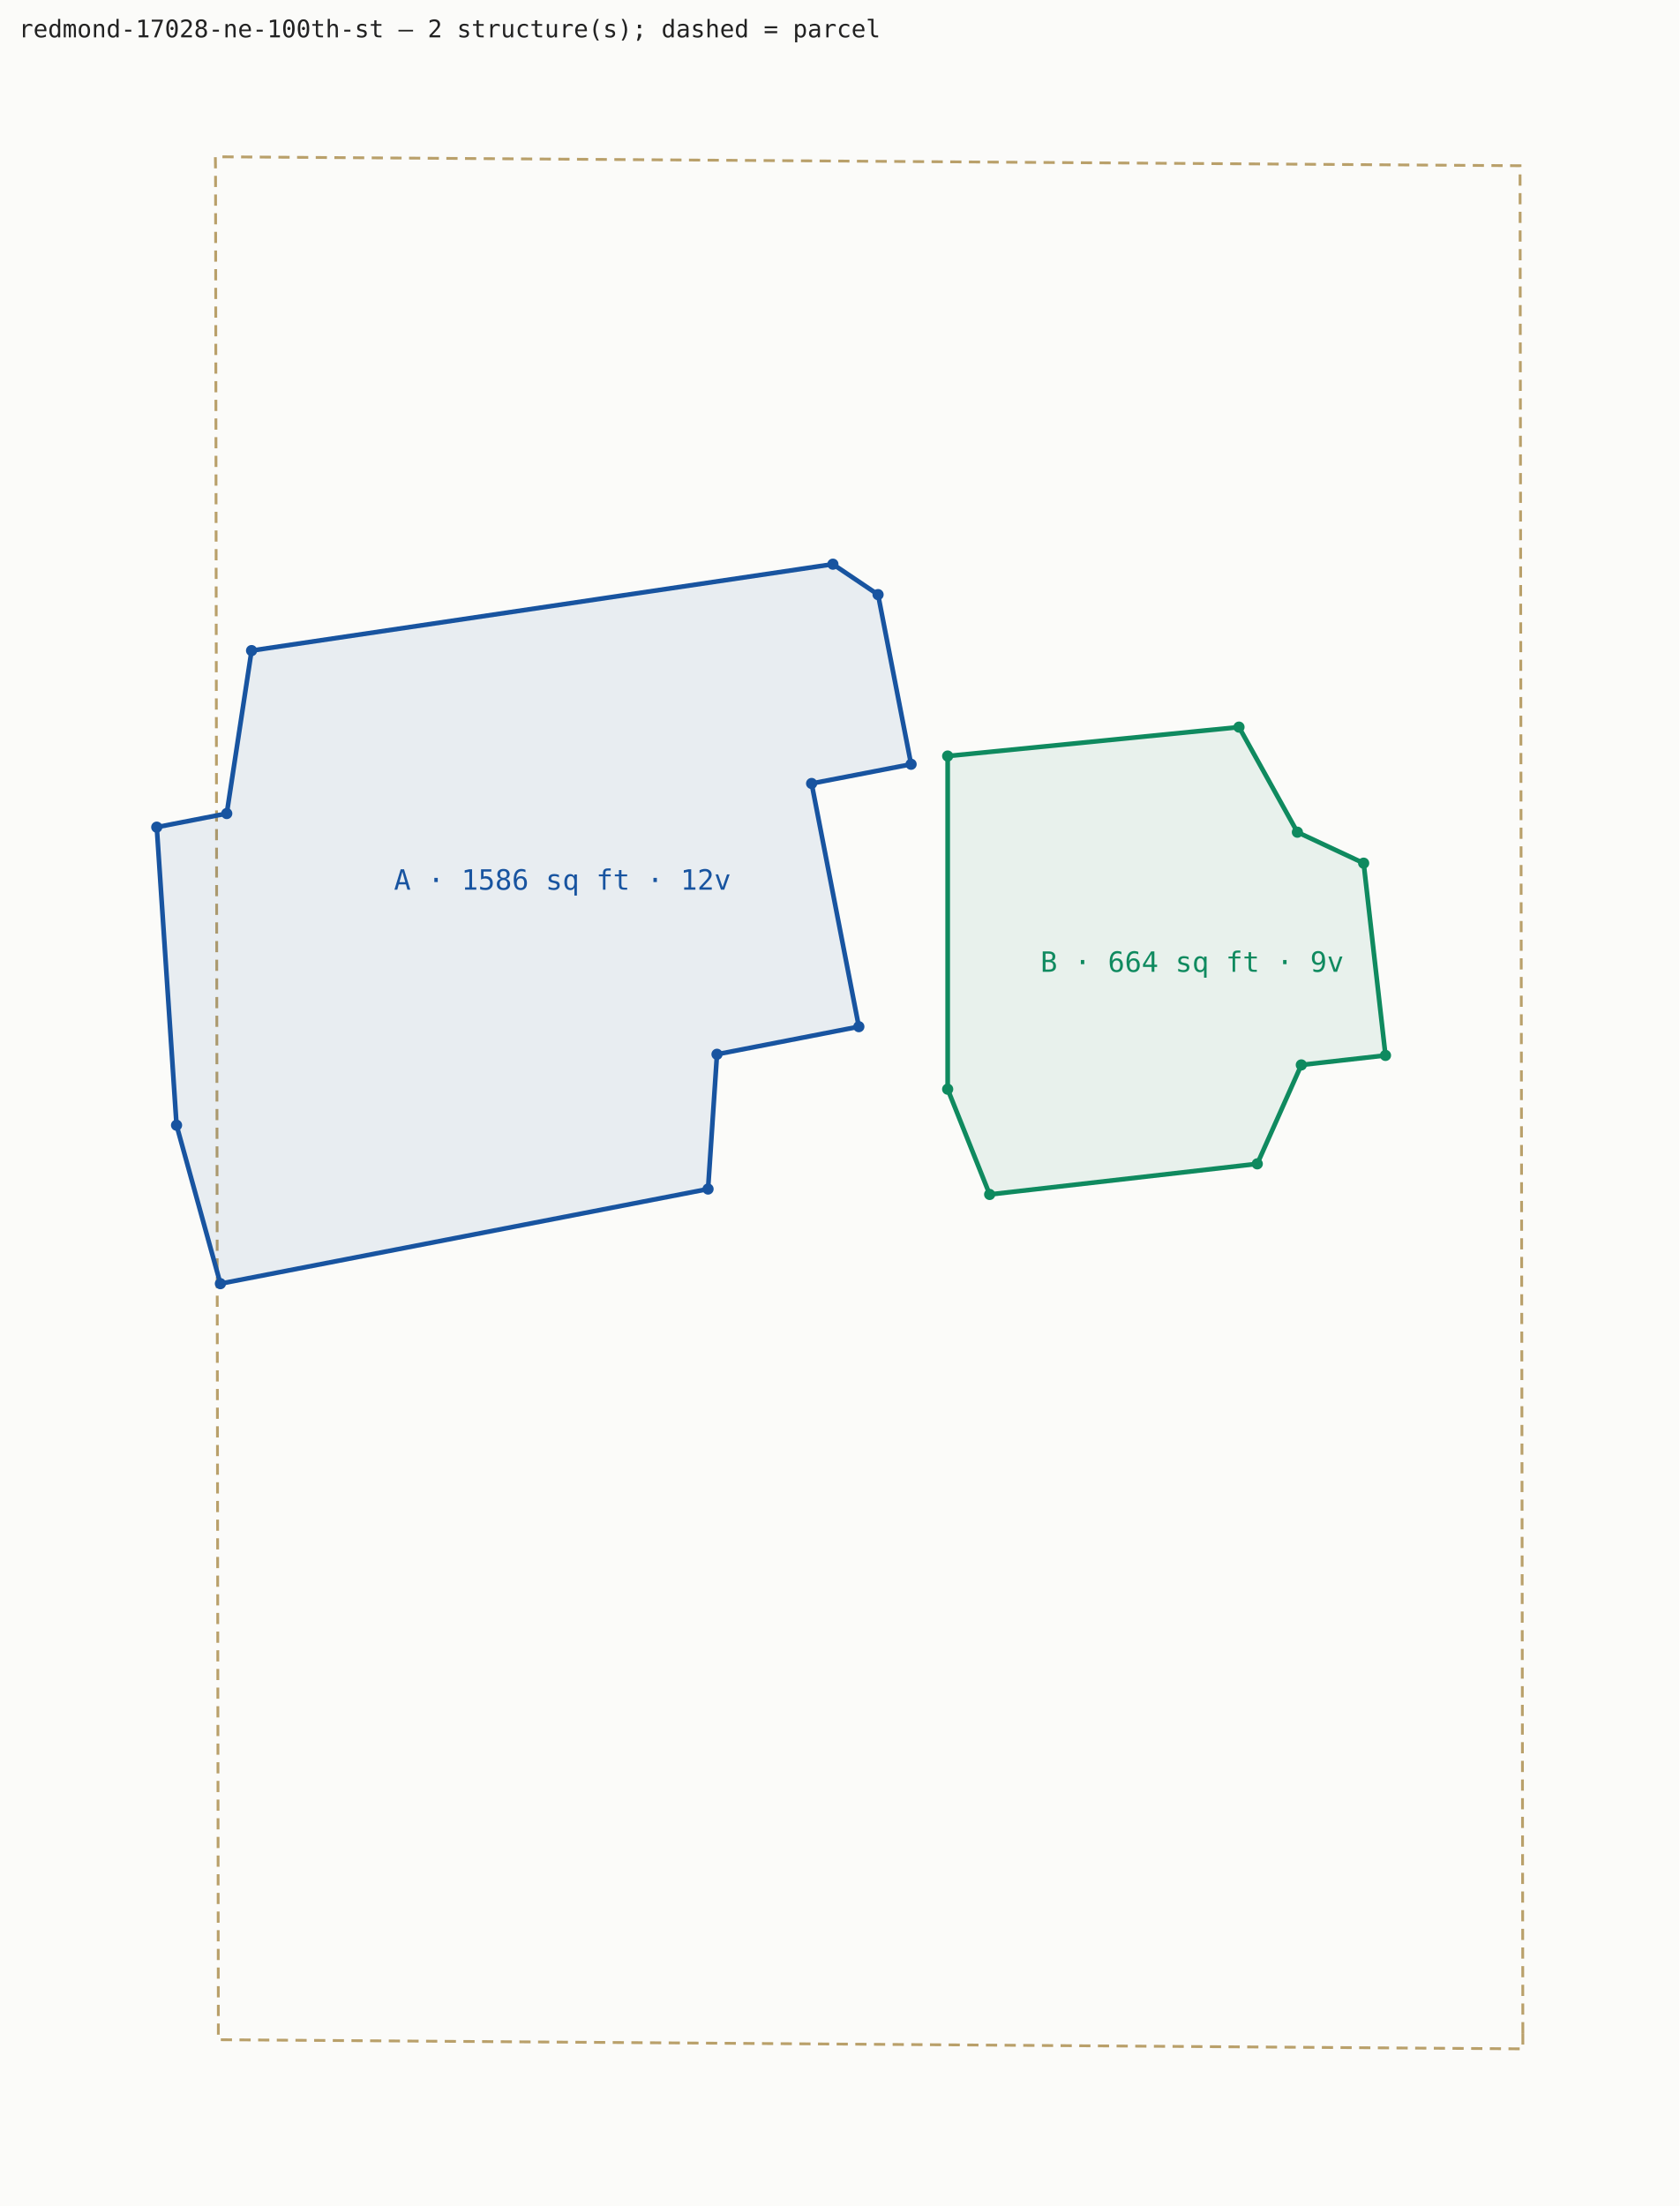
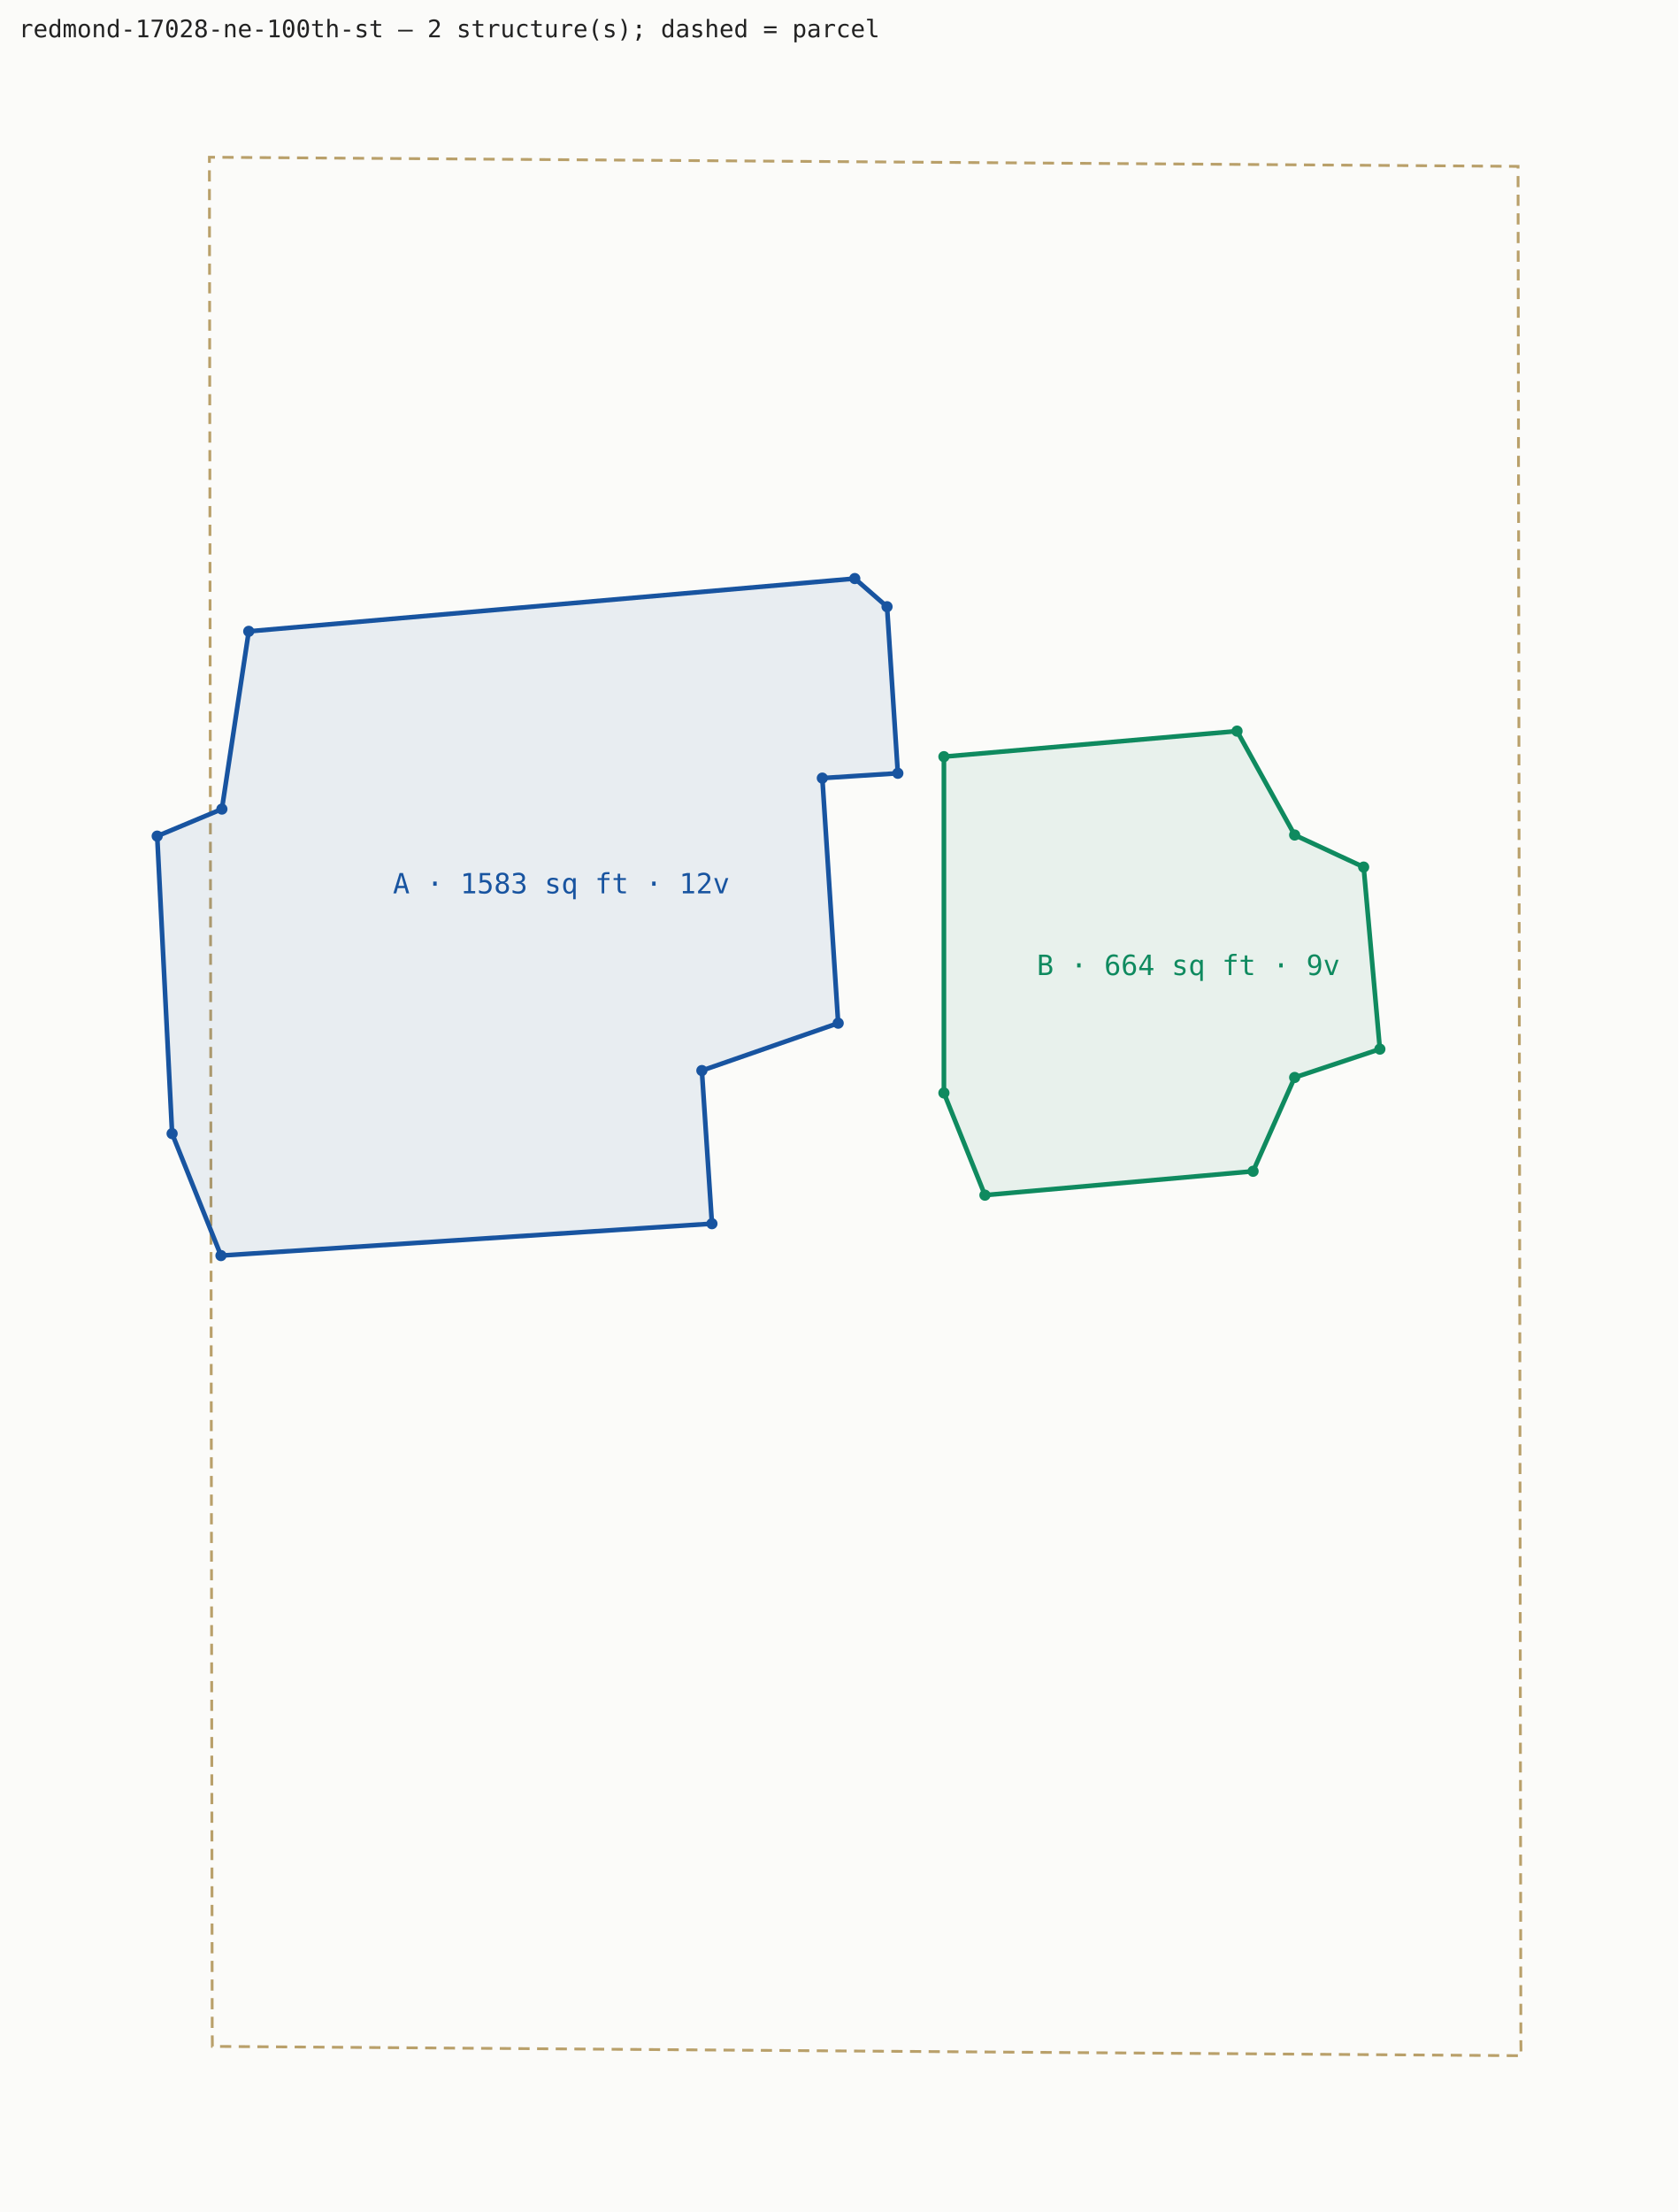
- <svg xmlns="http://www.w3.org/2000/svg" width="900" height="1182" viewBox="0 0 900 1182">
-   <rect width="900" height="1182" fill="#fbfbf9" />
-   <path d="M816.0,1089.5 L816.0,1097.8 L544.6,1095.9 L117.0,1092.9 L117.0,1084.6 L115.5,92.2 L115.4,84.0 L814.5,88.8 Z" fill="none" stroke="#b9a06a" stroke-width="1.5" stroke-dasharray="6 4" />
-   <path d="M134.8,348.6 L121.5,435.9 L84.0,443.2 L94.6,602.9 L118.1,687.8 L379.4,637.1 L384.2,564.9 L460.2,550.1 L434.9,419.8 L488.2,409.5 L470.5,318.6 L446.3,302.3 Z" fill="#1854a014" stroke="#1854a0" stroke-width="2.5" />
-   <circle cx="134.8" cy="348.6" r="3" fill="#1854a0" />
-   <circle cx="121.5" cy="435.9" r="3" fill="#1854a0" />
-   <circle cx="84.0" cy="443.2" r="3" fill="#1854a0" />
-   <circle cx="94.6" cy="602.9" r="3" fill="#1854a0" />
-   <circle cx="118.1" cy="687.8" r="3" fill="#1854a0" />
-   <circle cx="379.4" cy="637.1" r="3" fill="#1854a0" />
-   <circle cx="384.2" cy="564.9" r="3" fill="#1854a0" />
-   <circle cx="460.2" cy="550.1" r="3" fill="#1854a0" />
-   <circle cx="434.9" cy="419.8" r="3" fill="#1854a0" />
-   <circle cx="488.2" cy="409.5" r="3" fill="#1854a0" />
-   <circle cx="470.5" cy="318.6" r="3" fill="#1854a0" />
-   <circle cx="446.3" cy="302.3" r="3" fill="#1854a0" />
-   <text x="301.4" y="476.7" font-family="monospace" font-size="15" fill="#1854a0" text-anchor="middle">A · 1586 sq ft · 12v</text>
-   <path d="M507.8,405.1 L507.8,583.6 L530.3,640.0 L673.7,623.6 L697.3,570.6 L742.4,565.5 L730.7,462.5 L695.2,445.9 L663.9,389.6 Z" fill="#0f8a5f14" stroke="#0f8a5f" stroke-width="2.5" />
-   <circle cx="507.8" cy="405.1" r="3" fill="#0f8a5f" />
-   <circle cx="507.8" cy="583.6" r="3" fill="#0f8a5f" />
-   <circle cx="530.3" cy="640.0" r="3" fill="#0f8a5f" />
-   <circle cx="673.7" cy="623.6" r="3" fill="#0f8a5f" />
-   <circle cx="697.3" cy="570.6" r="3" fill="#0f8a5f" />
-   <circle cx="742.4" cy="565.5" r="3" fill="#0f8a5f" />
-   <circle cx="730.7" cy="462.5" r="3" fill="#0f8a5f" />
-   <circle cx="695.2" cy="445.9" r="3" fill="#0f8a5f" />
-   <circle cx="663.9" cy="389.6" r="3" fill="#0f8a5f" />
-   <text x="638.8" y="520.7" font-family="monospace" font-size="15" fill="#0f8a5f" text-anchor="middle">B · 664 sq ft · 9v</text>
+ <svg xmlns="http://www.w3.org/2000/svg" width="900" height="1186" viewBox="0 0 900 1186">
+   <rect width="900" height="1186" fill="#fbfbf9" />
+   <path d="M815.6,1093.9 L815.7,1102.2 L543.2,1100.3 L113.9,1097.2 L113.8,1089.0 L112.3,92.6 L112.3,84.3 L814.1,89.2 Z" fill="none" stroke="#b9a06a" stroke-width="1.5" stroke-dasharray="6 4" />
+   <path d="M133.4,338.5 L119.0,433.8 L84.3,448.3 L92.3,607.8 L118.5,673.2 L381.8,656.1 L376.4,574.0 L449.5,548.6 L441.0,417.2 L481.5,414.6 L475.7,325.3 L458.4,310.2 Z" fill="#1854a014" stroke="#1854a0" stroke-width="2.5" />
+   <circle cx="133.4" cy="338.5" r="3" fill="#1854a0" />
+   <circle cx="119.0" cy="433.8" r="3" fill="#1854a0" />
+   <circle cx="84.3" cy="448.3" r="3" fill="#1854a0" />
+   <circle cx="92.3" cy="607.8" r="3" fill="#1854a0" />
+   <circle cx="118.5" cy="673.2" r="3" fill="#1854a0" />
+   <circle cx="381.8" cy="656.1" r="3" fill="#1854a0" />
+   <circle cx="376.4" cy="574.0" r="3" fill="#1854a0" />
+   <circle cx="449.5" cy="548.6" r="3" fill="#1854a0" />
+   <circle cx="441.0" cy="417.2" r="3" fill="#1854a0" />
+   <circle cx="481.5" cy="414.6" r="3" fill="#1854a0" />
+   <circle cx="475.7" cy="325.3" r="3" fill="#1854a0" />
+   <circle cx="458.4" cy="310.2" r="3" fill="#1854a0" />
+   <text x="301.0" y="479.0" font-family="monospace" font-size="15" fill="#1854a0" text-anchor="middle">A · 1583 sq ft · 12v</text>
+   <path d="M506.2,405.7 L506.2,586.0 L528.2,640.8 L672.0,628.0 L694.3,577.7 L740.0,562.5 L731.3,464.9 L694.3,447.7 L663.4,392.0 Z" fill="#0f8a5f14" stroke="#0f8a5f" stroke-width="2.5" />
+   <circle cx="506.2" cy="405.7" r="3" fill="#0f8a5f" />
+   <circle cx="506.2" cy="586.0" r="3" fill="#0f8a5f" />
+   <circle cx="528.2" cy="640.8" r="3" fill="#0f8a5f" />
+   <circle cx="672.0" cy="628.0" r="3" fill="#0f8a5f" />
+   <circle cx="694.3" cy="577.7" r="3" fill="#0f8a5f" />
+   <circle cx="740.0" cy="562.5" r="3" fill="#0f8a5f" />
+   <circle cx="731.3" cy="464.9" r="3" fill="#0f8a5f" />
+   <circle cx="694.3" cy="447.7" r="3" fill="#0f8a5f" />
+   <circle cx="663.4" cy="392.0" r="3" fill="#0f8a5f" />
+   <text x="637.3" y="522.8" font-family="monospace" font-size="15" fill="#0f8a5f" text-anchor="middle">B · 664 sq ft · 9v</text>
  <text x="10" y="20" font-family="monospace" font-size="13" fill="#222">redmond-17028-ne-100th-st — 2 structure(s); dashed = parcel</text>
</svg>
